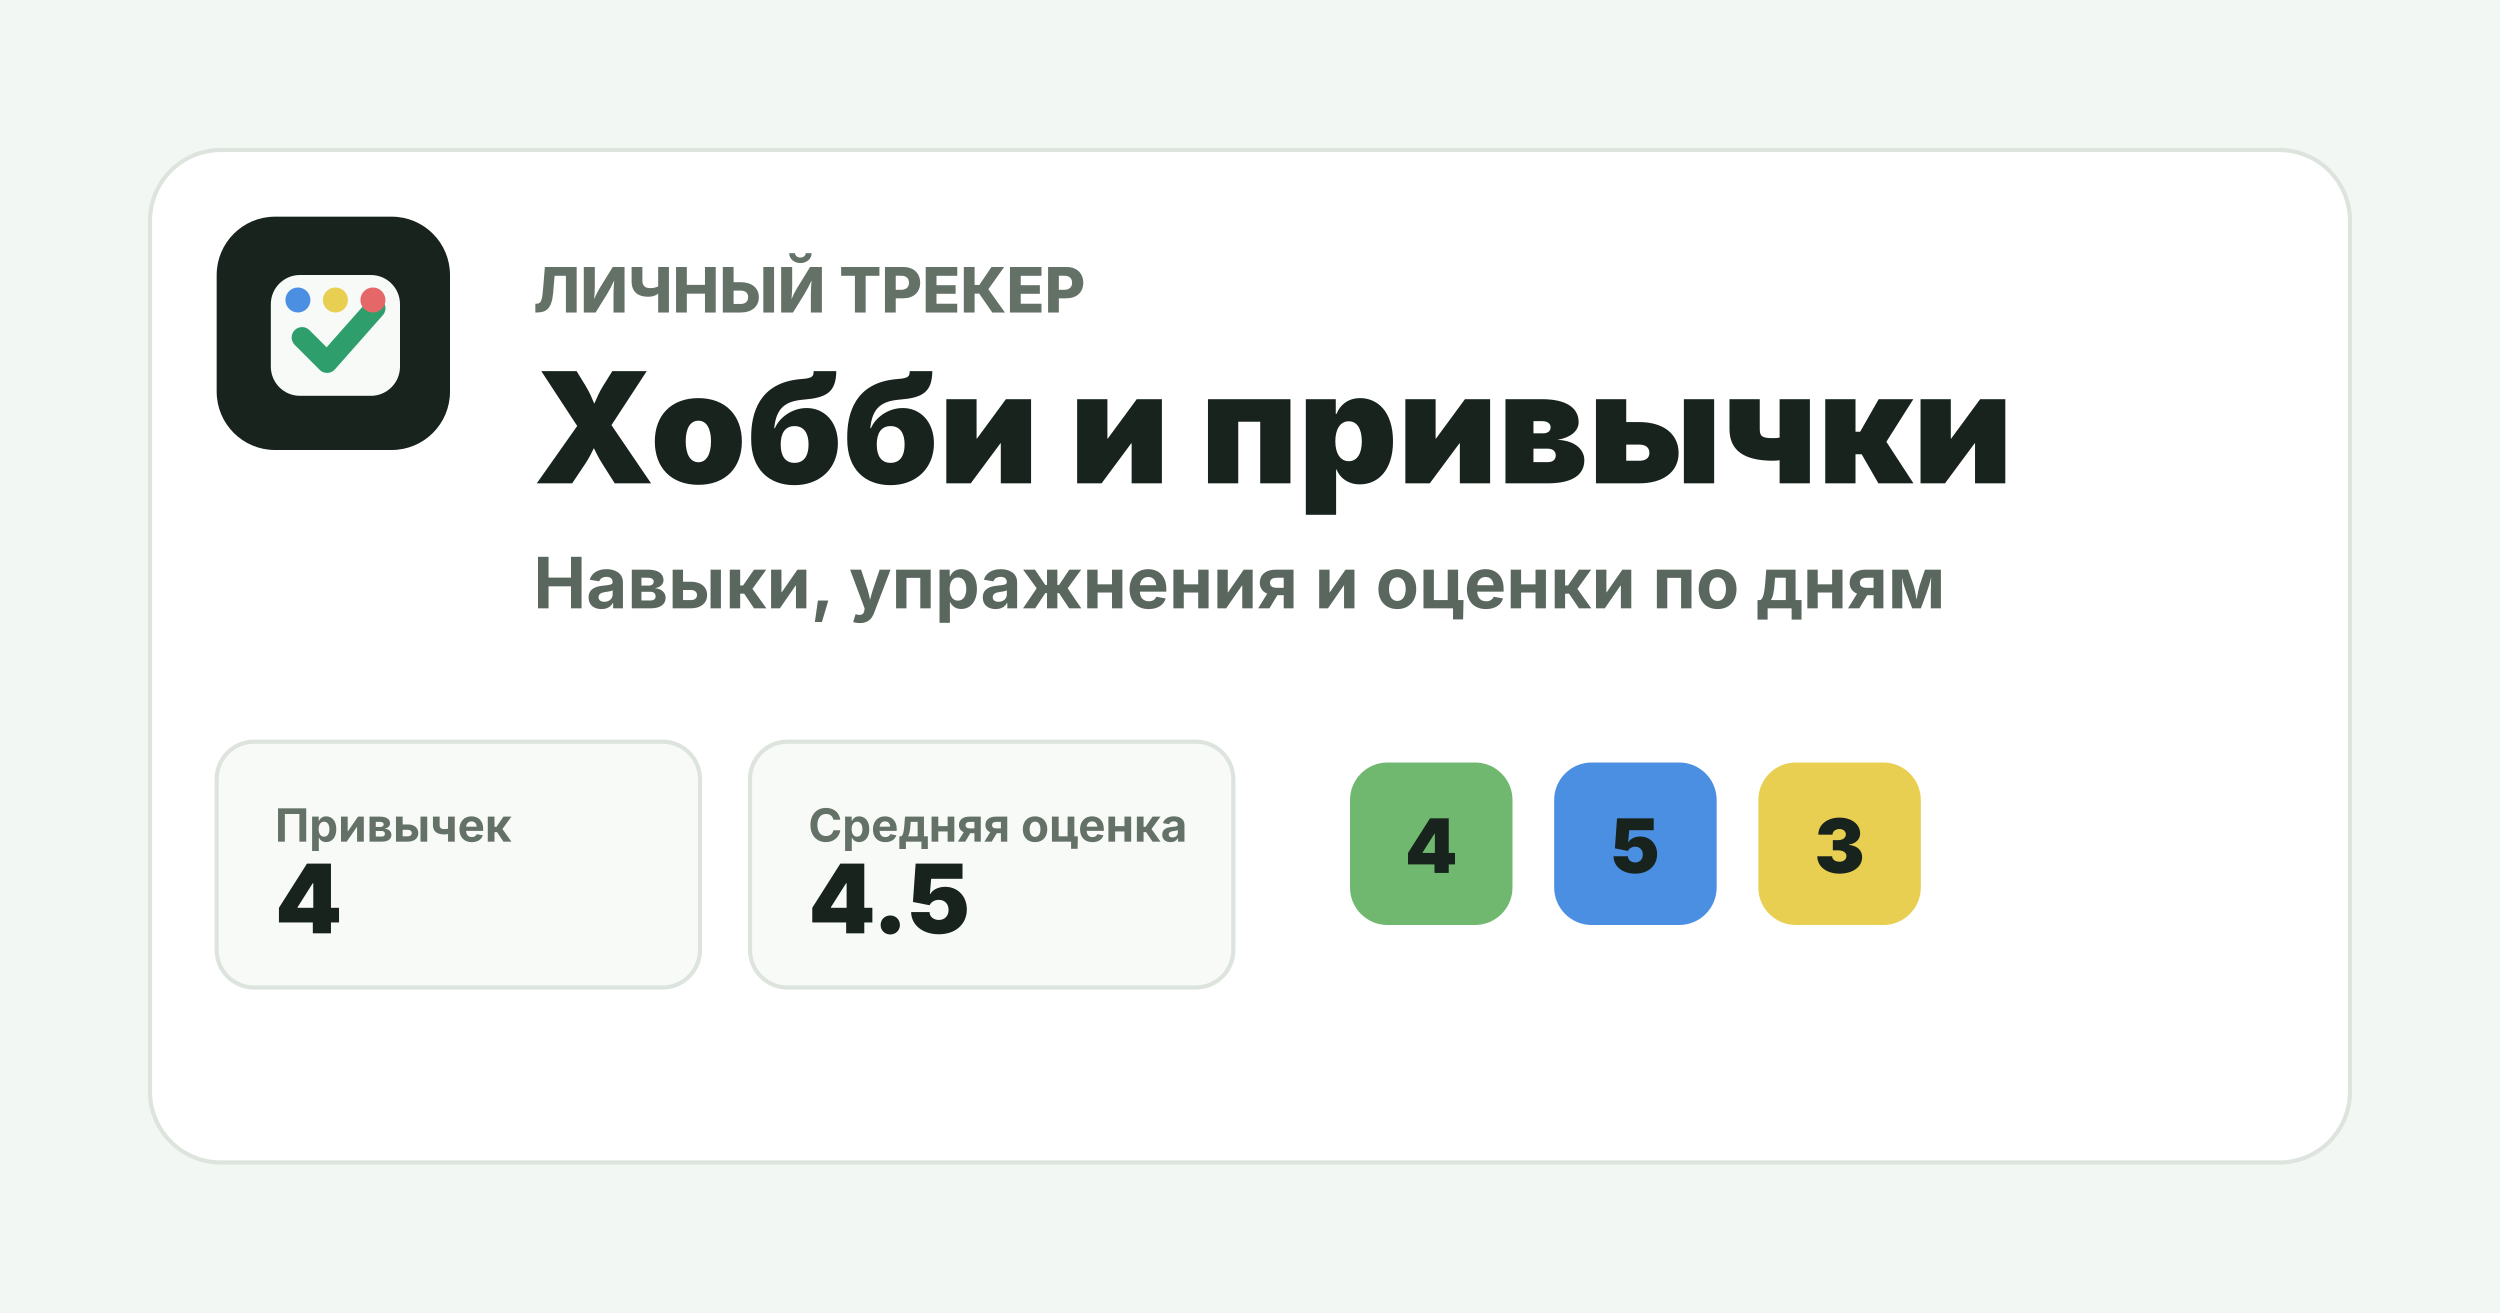
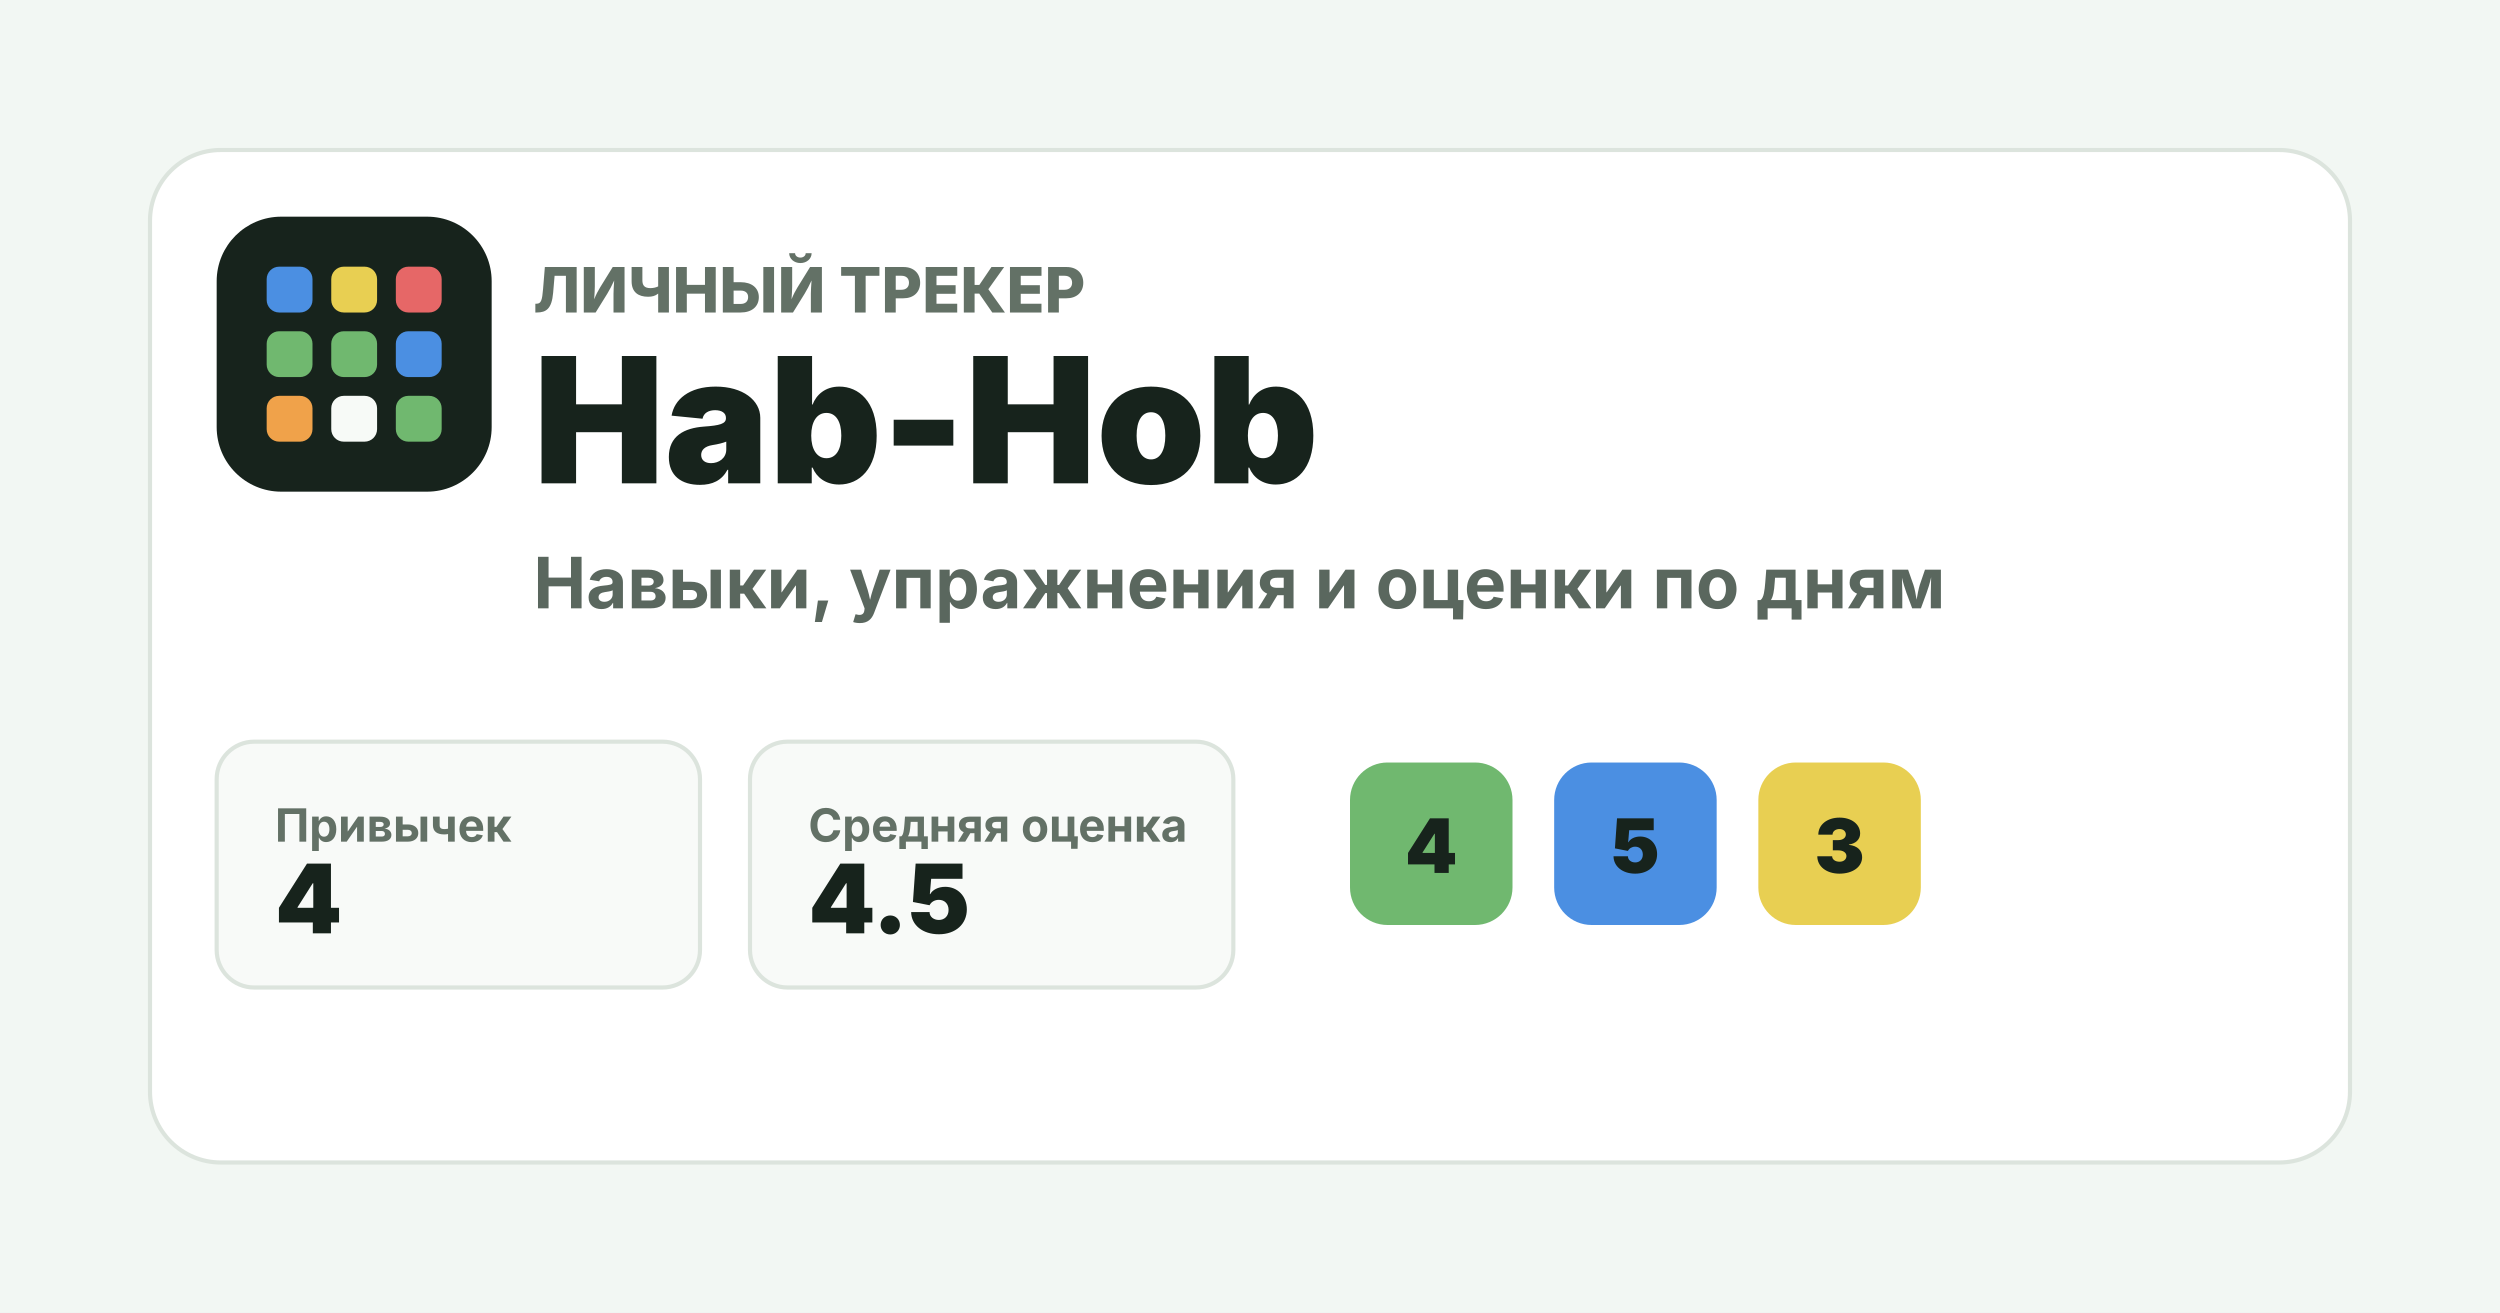
<svg xmlns="http://www.w3.org/2000/svg" width="1200" height="630" viewBox="0 0 1200 630" fill="none">
  <rect width="1200" height="630" fill="#F2F7F3" />
  <rect x="72" y="72" width="1056" height="486" rx="34" fill="#FFFFFF" stroke="#DCE4DD" stroke-width="2" />
-   <rect x="104" y="104" width="112" height="112" rx="28" fill="#17231C" />
-   <rect x="130" y="132" width="62" height="58" rx="14" fill="#F7FAF7" />
-   <path d="M145 162L157 174L180 148" stroke="#2F9E6D" stroke-width="10" stroke-linecap="round" stroke-linejoin="round" />
-   <circle cx="143" cy="144" r="6" fill="#4B8FE2" />
-   <circle cx="161" cy="144" r="6" fill="#E8CF52" />
-   <circle cx="179" cy="144" r="6" fill="#E66767" />
+   <rect x="104" y="104" width="132" height="132" rx="31" fill="#17231C" />
+   <rect x="128" y="128" width="22" height="22" rx="6" fill="#4B8FE2" />
+   <rect x="159" y="128" width="22" height="22" rx="6" fill="#E8CF52" />
+   <rect x="190" y="128" width="22" height="22" rx="6" fill="#E66767" />
+   <rect x="128" y="159" width="22" height="22" rx="6" fill="#70B86F" />
+   <rect x="159" y="159" width="22" height="22" rx="6" fill="#70B86F" />
+   <rect x="190" y="159" width="22" height="22" rx="6" fill="#4B8FE2" />
+   <rect x="128" y="190" width="22" height="22" rx="6" fill="#F0A24A" />
+   <rect x="159" y="190" width="22" height="22" rx="6" fill="#F7FAF7" />
+   <rect x="190" y="190" width="22" height="22" rx="6" fill="#70B86F" />
  <text x="256" y="150" fill="#637166" font-family="Inter, Arial, sans-serif" font-size="30" font-weight="800" letter-spacing="0">ЛИЧНЫЙ ТРЕКЕР</text>
-   <text x="256" y="232" fill="#17231C" font-family="Inter, Arial, sans-serif" font-size="74" font-weight="900" letter-spacing="0">Хобби и привычки</text>
+   <text x="256" y="232" fill="#17231C" font-family="Inter, Arial, sans-serif" font-size="84" font-weight="900" letter-spacing="0">Hab-Hob</text>
  <text x="256" y="292" fill="#5A675E" font-family="Inter, Arial, sans-serif" font-size="34" font-weight="700" letter-spacing="0">Навыки, упражнения и оценки по дням</text>
  <g transform="translate(104 356)">
    <rect width="232" height="118" rx="18" fill="#F8FAF8" stroke="#DCE4DD" stroke-width="2" />
    <text x="28" y="48" fill="#637166" font-family="Inter, Arial, sans-serif" font-size="22" font-weight="700">Привычек</text>
    <text x="28" y="92" fill="#17231C" font-family="Inter, Arial, sans-serif" font-size="46" font-weight="900">4</text>
  </g>
  <g transform="translate(360 356)">
    <rect width="232" height="118" rx="18" fill="#F8FAF8" stroke="#DCE4DD" stroke-width="2" />
    <text x="28" y="48" fill="#637166" font-family="Inter, Arial, sans-serif" font-size="22" font-weight="700">Средняя оценка</text>
    <text x="28" y="92" fill="#17231C" font-family="Inter, Arial, sans-serif" font-size="46" font-weight="900">4.5</text>
  </g>
  <g transform="translate(648 366)">
    <rect width="78" height="78" rx="18" fill="#70B86F" />
    <text x="39" y="53" fill="#17231C" text-anchor="middle" font-family="Inter, Arial, sans-serif" font-size="36" font-weight="900">4</text>
    <rect x="98" width="78" height="78" rx="18" fill="#4B8FE2" />
    <text x="137" y="53" fill="#17231C" text-anchor="middle" font-family="Inter, Arial, sans-serif" font-size="36" font-weight="900">5</text>
    <rect x="196" width="78" height="78" rx="18" fill="#E8CF52" />
    <text x="235" y="53" fill="#17231C" text-anchor="middle" font-family="Inter, Arial, sans-serif" font-size="36" font-weight="900">3</text>
  </g>
</svg>
